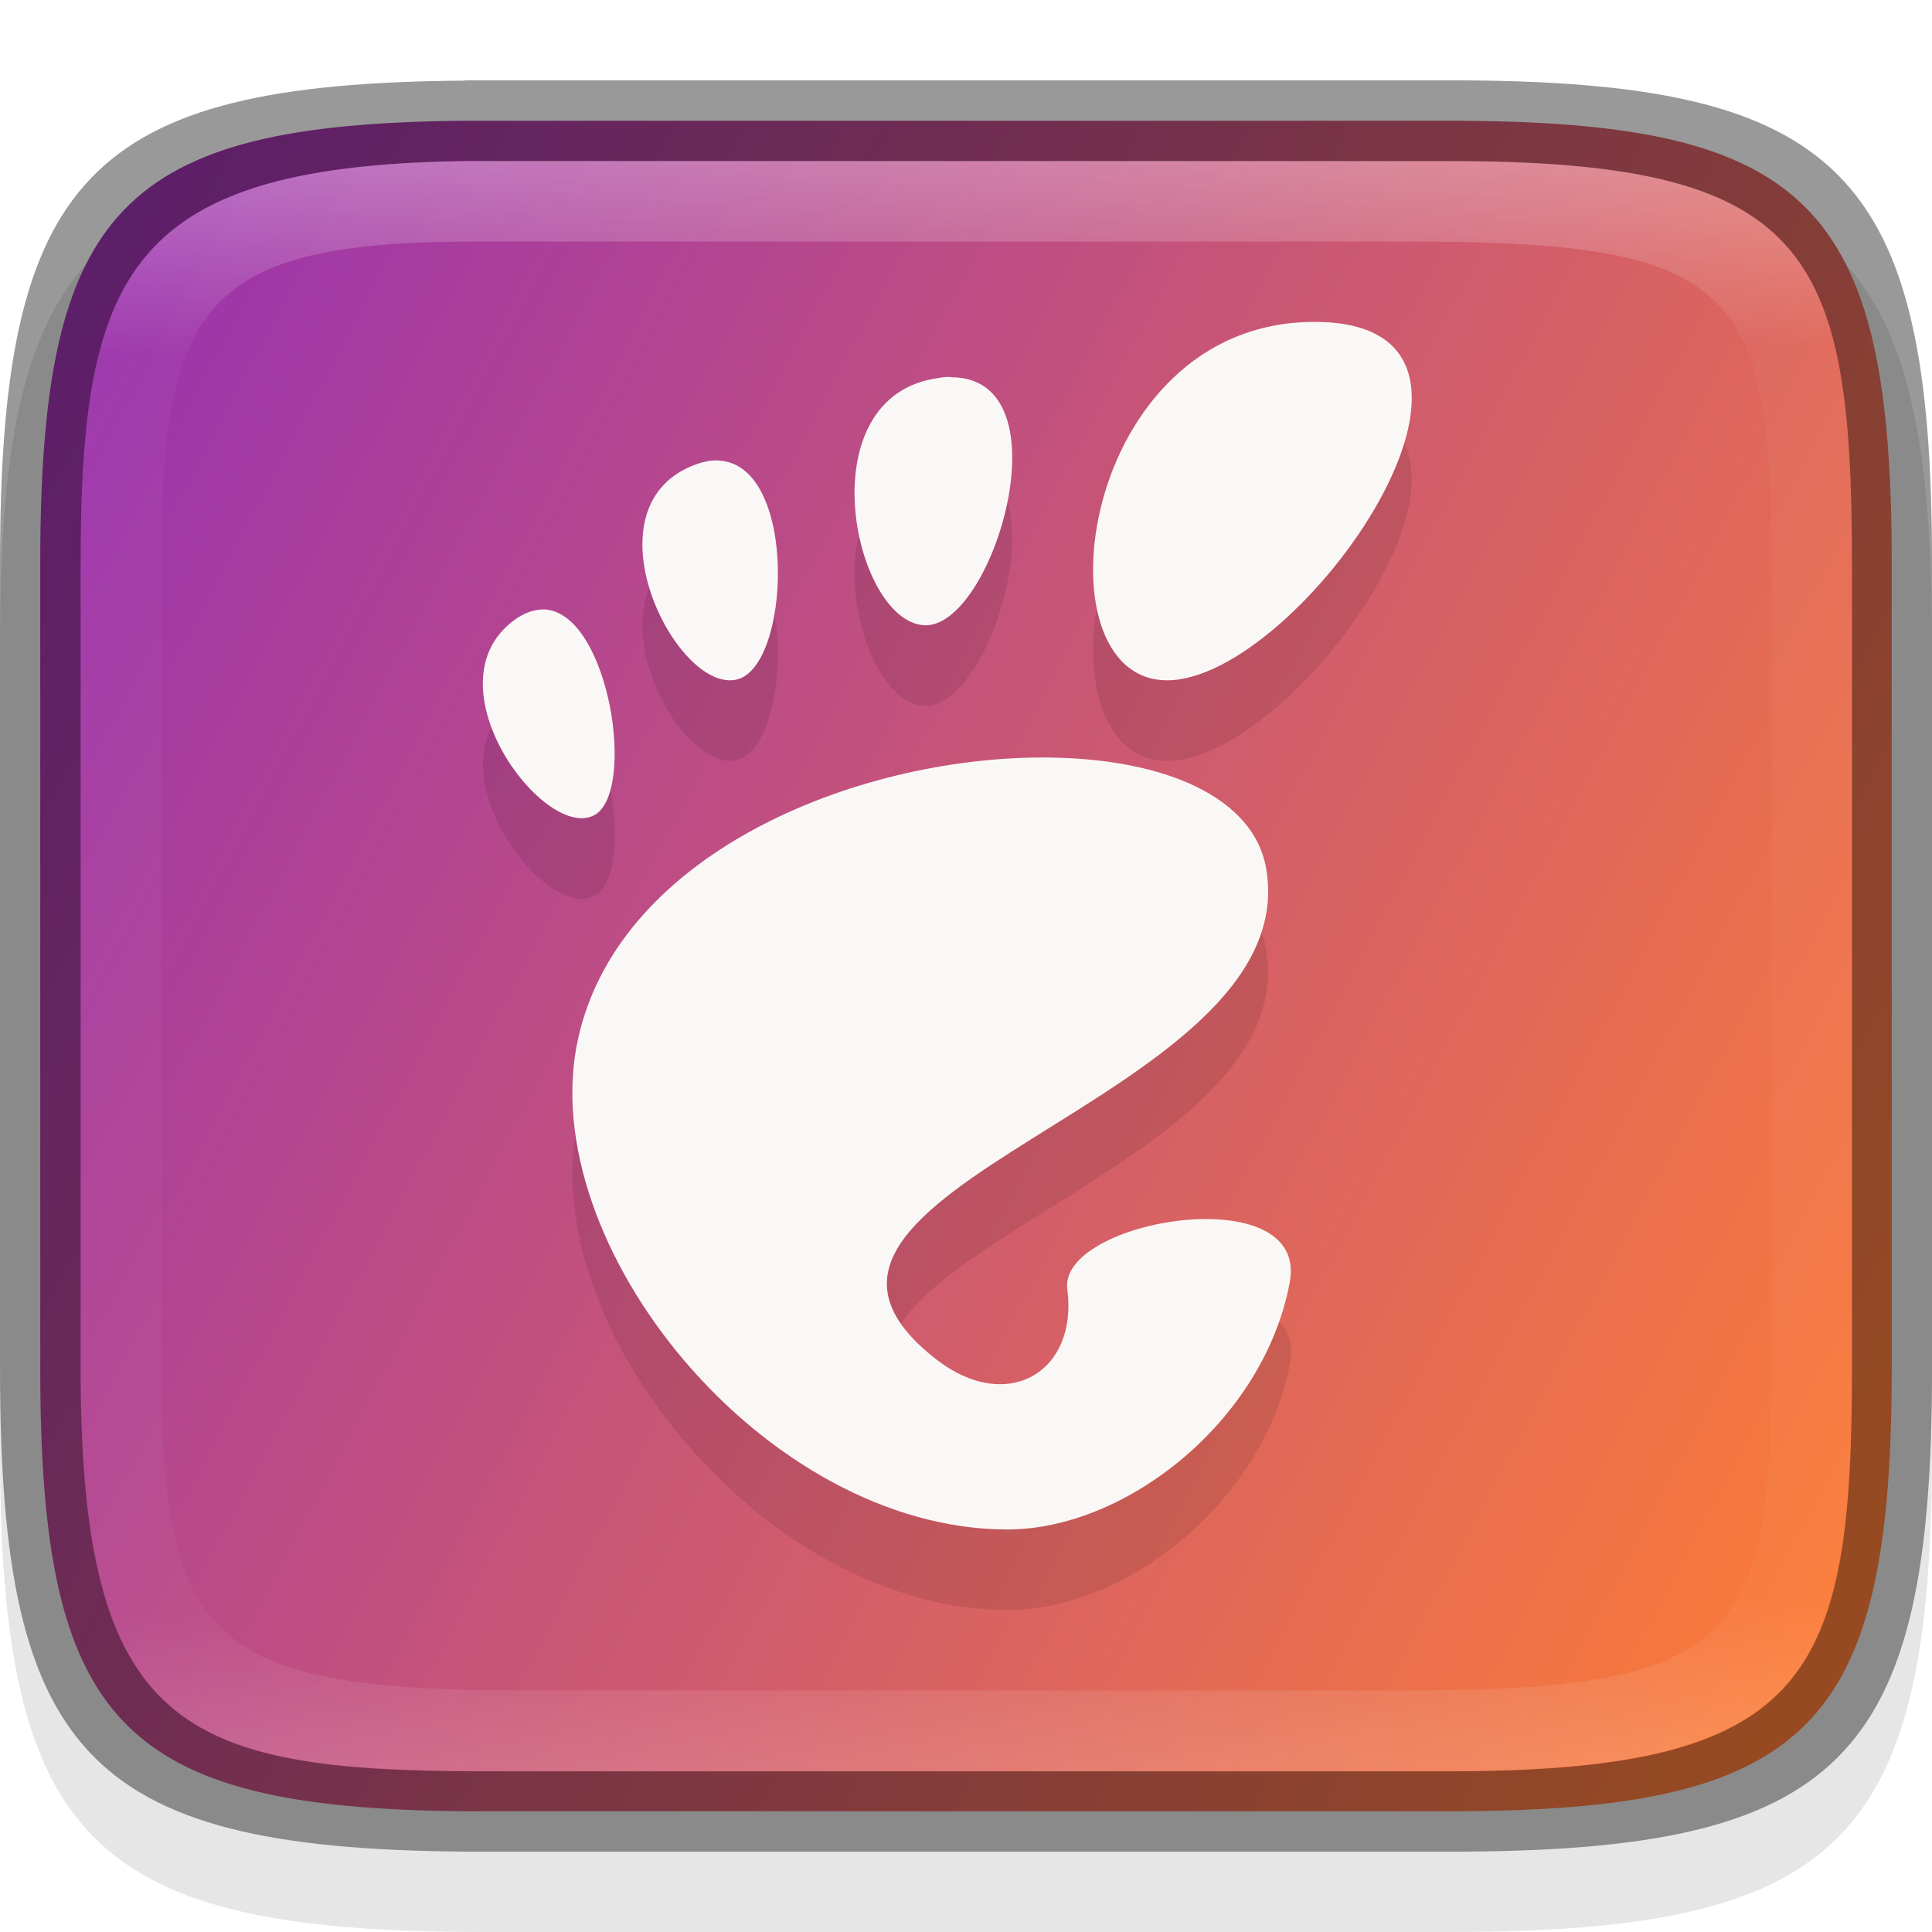
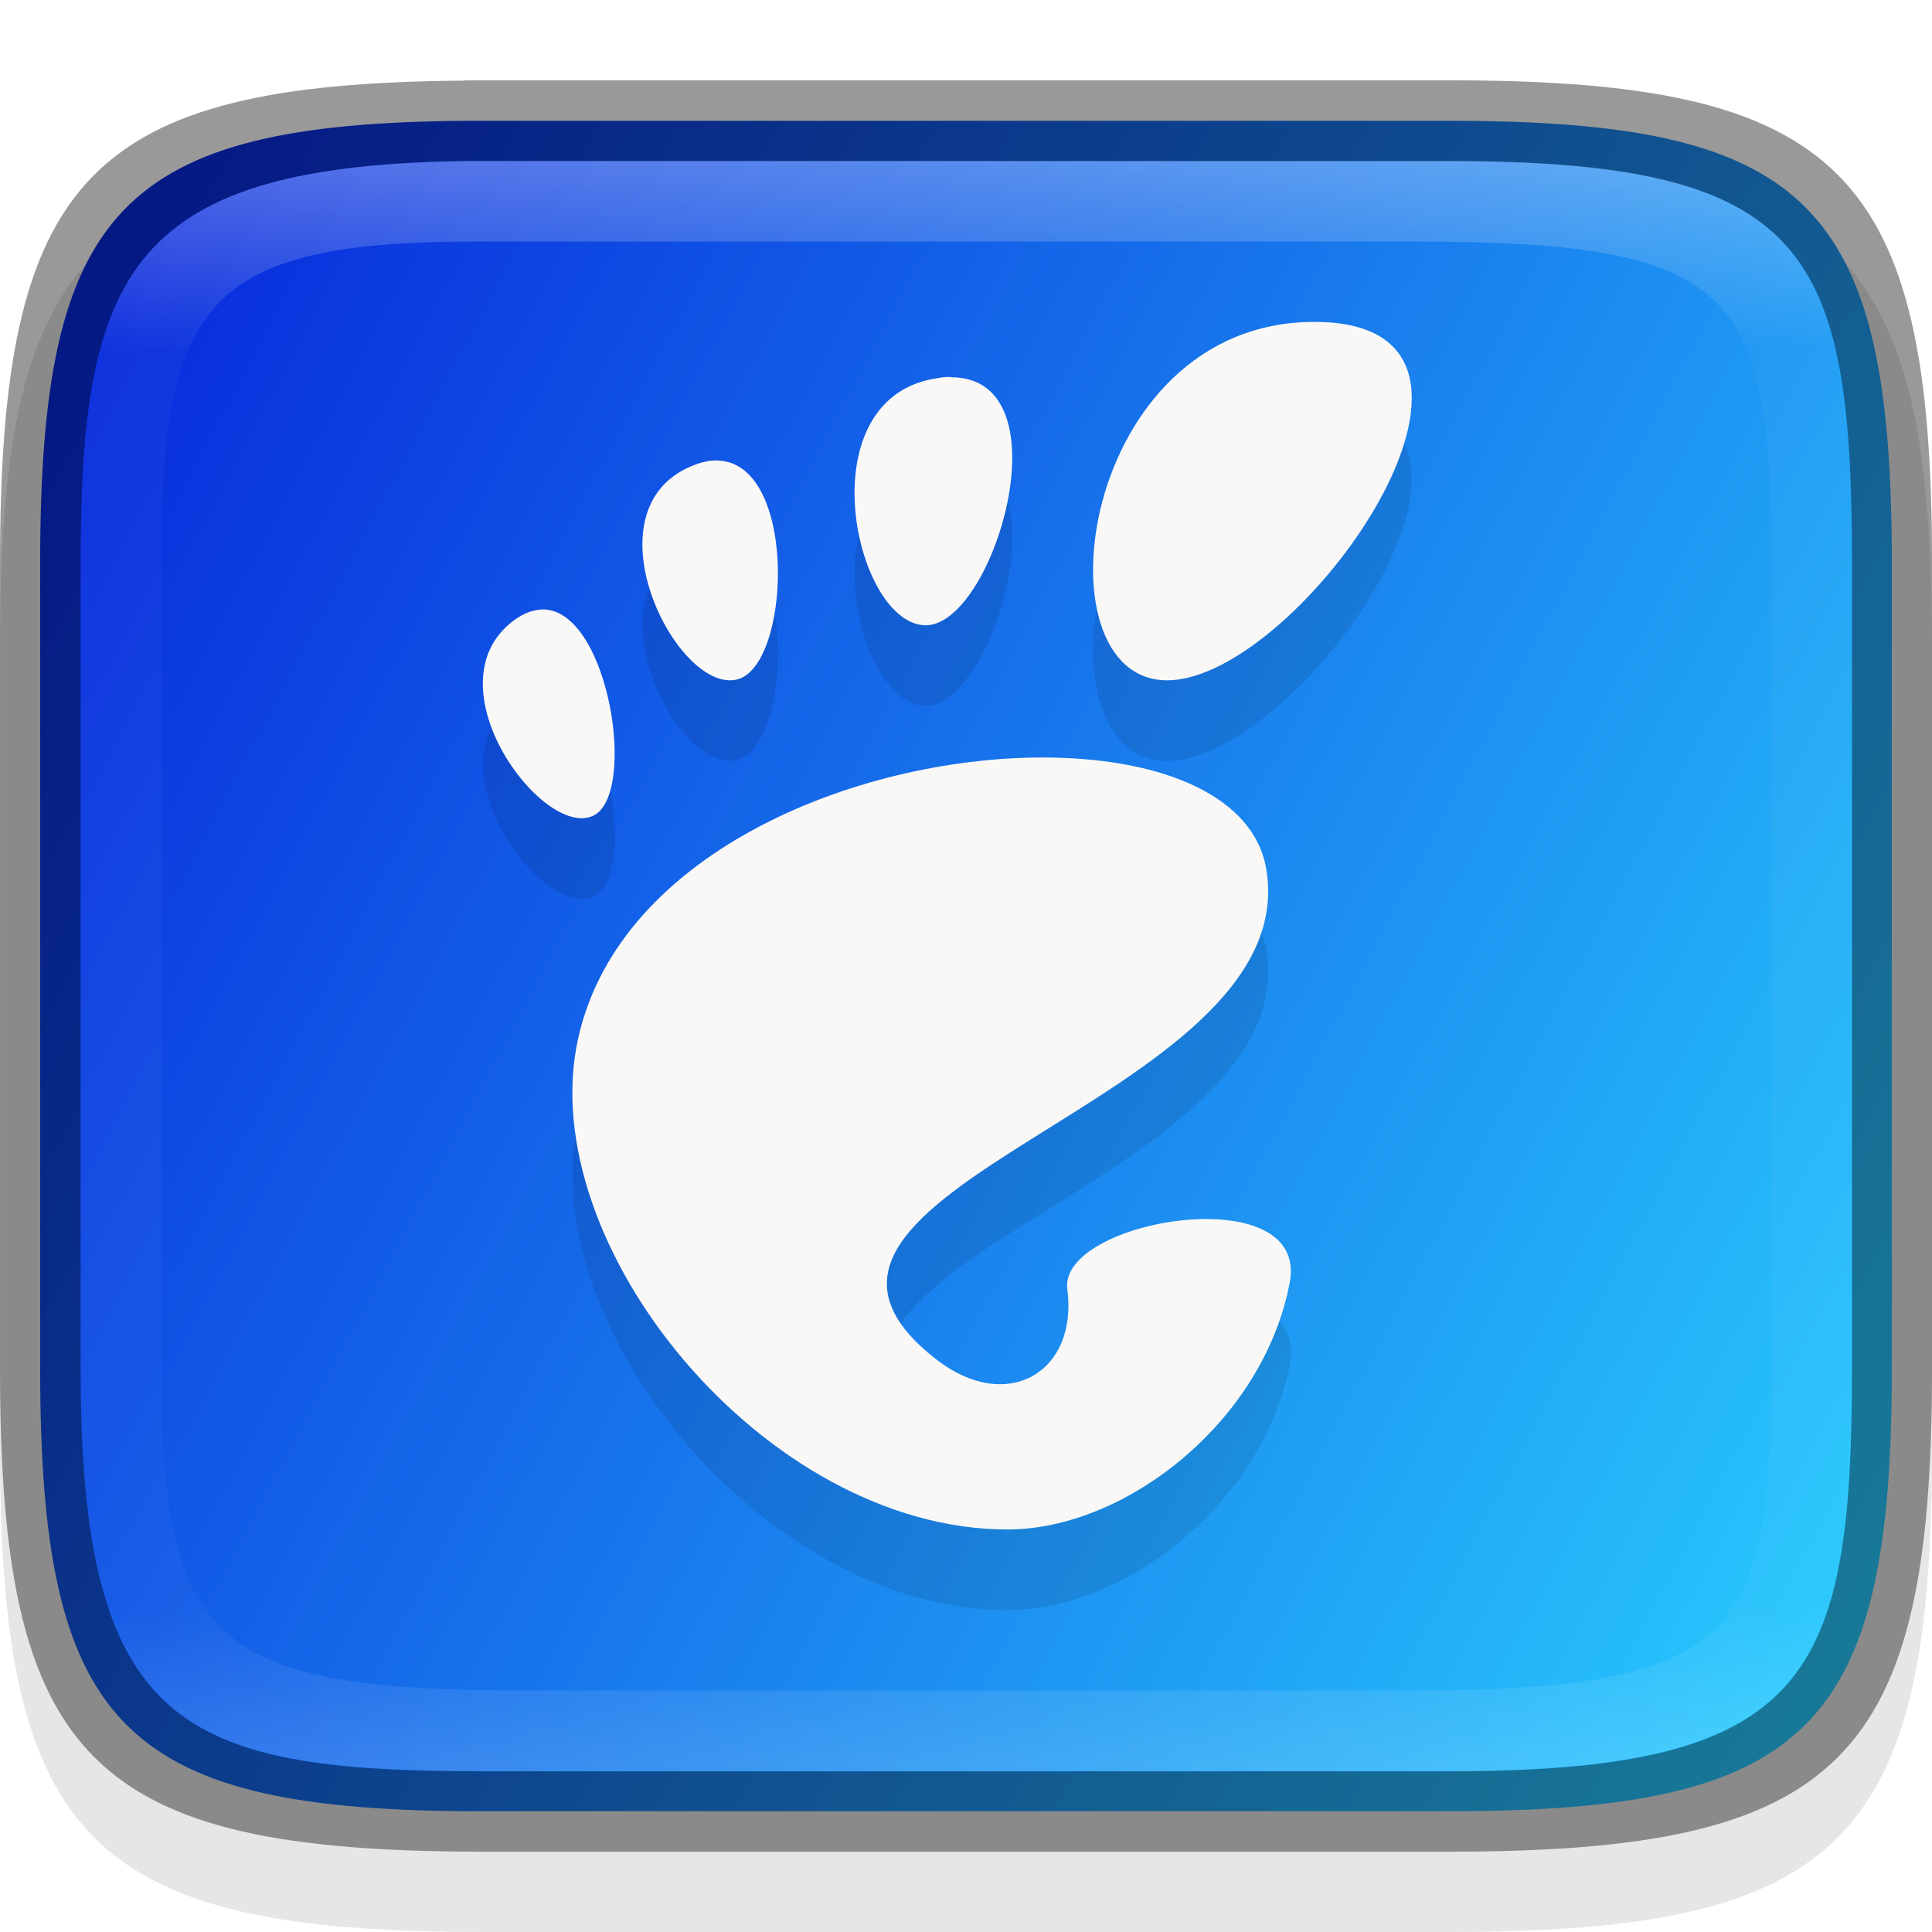
<svg xmlns="http://www.w3.org/2000/svg" xmlns:xlink="http://www.w3.org/1999/xlink" width="24" height="24" viewBox="0 0 6.35 6.35" version="1.1" id="svg5013">
  <defs id="defs5010">
    <linearGradient xlink:href="#linearGradient1871" id="linearGradient1873" x1="10.573" y1="1.222" x2="10.806" y2="46.701" gradientUnits="userSpaceOnUse" gradientTransform="matrix(0.1202652,0,0,0.1161585,0.2886364,0.3871951)" />
    <linearGradient id="linearGradient1871">
      <stop style="stop-color:#ffffff;stop-opacity:1;" offset="0" id="stop1867" />
      <stop style="stop-color:#ffffff;stop-opacity:0.1" offset="0.12" id="stop2515" />
      <stop style="stop-color:#ffffff;stop-opacity:0.102" offset="0.9" id="stop2581" />
      <stop style="stop-color:#ffffff;stop-opacity:0.502" offset="1" id="stop1869" />
    </linearGradient>
-     <linearGradient xlink:href="#linearGradient2290" id="linearGradient2292" x1="8.618" y1="6.489" x2="-0.151" y2="1.977" gradientUnits="userSpaceOnUse" gradientTransform="matrix(2.736899,0,0,2.659667,0.4137933,0.740741)" />
-     <linearGradient id="linearGradient2290">
-       <stop style="stop-color:#fb7c38;stop-opacity:1" offset="0" id="stop2286" />
-       <stop style="stop-color:#9b33ae;stop-opacity:1" offset="1" id="stop2288" />
+     <linearGradient xlink:href="#linearGradient3598" id="linearGradient2292-3" x1="8.618" y1="6.489" x2="-0.151" y2="1.977" gradientUnits="userSpaceOnUse" gradientTransform="matrix(0.7241379,0,0,0.7037037,0.1094828,0.1960481)" />
+     <linearGradient id="linearGradient3598">
+       <stop style="stop-color:#28c8fd;stop-opacity:1" offset="0" id="stop3594" />
+       <stop style="stop-color:#0829dc;stop-opacity:1" offset="1" id="stop3596" />
    </linearGradient>
  </defs>
  <path d="M 1.528,0.529 C 0.288,0.538 1.6249999e-8,0.847 1.6249999e-8,2.117 V 4.763 C 1.6249999e-8,6.052 0.298,6.35 1.587,6.35 h 3.175 C 6.052,6.35 6.35,6.052 6.35,4.763 V 2.117 C 6.35,0.827 6.052,0.529 4.763,0.529 h -3.175 c -0.02,0 -0.04,-1.48e-4 -0.06,0 z" style="opacity:0.1;fill:#000000;stroke-width:0.265;stroke-linecap:round;stroke-linejoin:round" id="path9125" />
-   <path id="rect7669" style="fill:#808080;stroke-width:0.265;stroke-linecap:round;stroke-linejoin:round" d="M 1.797,0.661 C 0.661,0.67 0.397,0.953 0.397,2.117 v 2.117 c 0,1.164 0.264,1.447 1.4,1.455 h 0.055 2.646 c 1.182,0 1.455,-0.273 1.455,-1.455 V 2.117 c 0,-1.182 -0.273,-1.455 -1.455,-1.455 H 1.852 c -0.018,0 -0.037,-1.3565e-4 -0.055,0 z" />
-   <path id="rect6397" style="fill:url(#linearGradient2292);fill-opacity:1;stroke-width:0.689;stroke-linejoin:round" d="m 5.793,1.5 c -4.294,0.032 -5.293,1.101 -5.293,5.5 V 17 c 0,4.399 0.999,5.468 5.293,5.5 H 6 18 c 4.469,0 5.5,-1.031 5.5,-5.5 V 7 c 0,-4.469 -1.031,-5.5 -5.5,-5.5 H 6 c -0.07,0 -0.139,-5.129e-4 -0.207,0 z" transform="scale(0.2645833)" />
+   <path id="rect6397-6" style="fill:url(#linearGradient2292-3);fill-opacity:1;stroke-width:0.182;stroke-linejoin:round" d="M 1.533,0.397 C 0.397,0.405 0.132,0.688 0.132,1.852 v 2.646 c 0,1.164 0.264,1.447 1.4,1.455 H 1.587 4.763 c 1.182,0 1.455,-0.273 1.455,-1.455 V 1.852 C 6.218,0.67 5.945,0.397 4.763,0.397 H 1.587 c -0.018,0 -0.037,-1.357e-4 -0.055,0 z" />
  <path d="m 4.32,1.323 c -0.775,0 -0.921,1.178 -0.484,1.178 0.436,0 1.26,-1.178 0.484,-1.178 z M 3.127,1.504 c -0.012,-5.56e-5 -0.026,-6.35e-5 -0.039,0.003 -0.439,0.055 -0.285,0.799 -0.051,0.813 0.226,0.014 0.474,-0.814 0.09,-0.815 z M 2.365,1.779 c -0.027,-0.003 -0.057,0.004 -0.09,0.017 C 1.922,1.941 2.221,2.539 2.419,2.499 2.599,2.462 2.624,1.795 2.365,1.779 Z M 1.788,2.268 c -0.031,0 -0.064,0.01 -0.099,0.036 C 1.407,2.515 1.784,3.025 1.951,2.946 2.096,2.877 2.003,2.276 1.788,2.268 Z m 1.669,0.486 C 2.845,2.744 2.038,3.055 1.9,3.679 1.751,4.354 2.514,5.292 3.311,5.292 c 0.392,0 0.844,-0.358 0.929,-0.812 0.065,-0.346 -0.76,-0.207 -0.731,0.022 0.036,0.274 -0.198,0.41 -0.428,0.233 C 2.349,4.172 4.29,3.891 4.162,3.122 4.122,2.882 3.825,2.76 3.458,2.754 Z" style="clip-rule:evenodd;opacity:0.1;fill:#000000;fill-rule:evenodd;stroke-width:0.265;image-rendering:optimizeQuality;shape-rendering:geometricPrecision;enable-background:new" id="path877" />
  <path d="m 4.32,1.058 c -0.775,0 -0.921,1.178 -0.484,1.178 0.436,0 1.26,-1.178 0.484,-1.178 z M 3.127,1.239 c -0.012,-5.56e-5 -0.026,-6.35e-5 -0.039,0.003 -0.439,0.055 -0.285,0.799 -0.051,0.813 0.226,0.014 0.474,-0.814 0.09,-0.815 z M 2.365,1.514 c -0.027,-0.003 -0.057,0.004 -0.09,0.017 C 1.922,1.676 2.221,2.275 2.419,2.234 2.599,2.198 2.624,1.531 2.365,1.514 Z M 1.788,2.003 c -0.031,0 -0.064,0.01 -0.099,0.036 -0.283,0.211 0.095,0.721 0.261,0.642 0.145,-0.069 0.053,-0.67 -0.162,-0.678 z M 3.458,2.49 C 2.845,2.479 2.038,2.79 1.9,3.414 1.751,4.09 2.514,5.027 3.311,5.027 3.702,5.027 4.154,4.669 4.239,4.215 4.304,3.87 3.479,4.008 3.508,4.237 3.544,4.511 3.31,4.647 3.08,4.47 2.349,3.907 4.29,3.626 4.162,2.857 4.122,2.618 3.825,2.496 3.458,2.49 Z" style="clip-rule:evenodd;opacity:1;fill:#faf8f6;fill-opacity:1;fill-rule:evenodd;stroke-width:0.07;image-rendering:optimizeQuality;shape-rendering:geometricPrecision;enable-background:new" id="path989" />
  <path id="rect5096" style="opacity:0.4;stroke-width:0.241;stroke-linecap:round;stroke-linejoin:round" d="M 1.528,0.265 C 0.288,0.274 6.4159692e-5,0.582 6.4159692e-5,1.852 v 2.646 c 0,1.29 0.298,1.588 1.588,1.588 h 3.175 c 1.29,0 1.587,-0.298 1.587,-1.588 V 1.852 c 0,-1.29 -0.298,-1.588 -1.587,-1.588 H 1.588 c -0.02,0 -0.04,-1.4798e-4 -0.06,0 z m 0.033,0.265 c 0.018,-1.3565e-4 0.036,0 0.055,0 h 3.148 c 1.182,0 1.323,0.293 1.323,1.323 v 2.646 c 0,1.016 -0.141,1.323 -1.323,1.323 H 1.588 c -0.992,0 -1.323,-0.141 -1.323,-1.323 V 1.852 c 0,-0.961 0.159,-1.314 1.296,-1.323 z" />
  <path id="rect1565" style="fill:url(#linearGradient1873);fill-opacity:1;stroke-width:0.118;opacity:0.3" d="M 1.56,0.529 C 0.424,0.538 0.265,0.891 0.265,1.852 v 2.646 c 0,1.182 0.331,1.323 1.323,1.323 h 3.175 c 1.182,0 1.323,-0.307 1.323,-1.323 V 1.852 c 0,-1.03 -0.141,-1.323 -1.323,-1.323 H 1.615 c -0.018,0 -0.037,-1.356e-4 -0.055,0 z m 0.003,0.265 c 0.016,0 0.033,0 0.05,0 h 3.018 c 1.064,0 1.191,0.143 1.191,1.058 v 2.646 c 0,0.894 -0.127,1.058 -1.191,1.058 h -2.91 c -1.023,0 -1.191,-0.158 -1.191,-1.058 V 1.852 c 0,-0.854 0.141,-1.058 1.034,-1.058 z" />
</svg>
